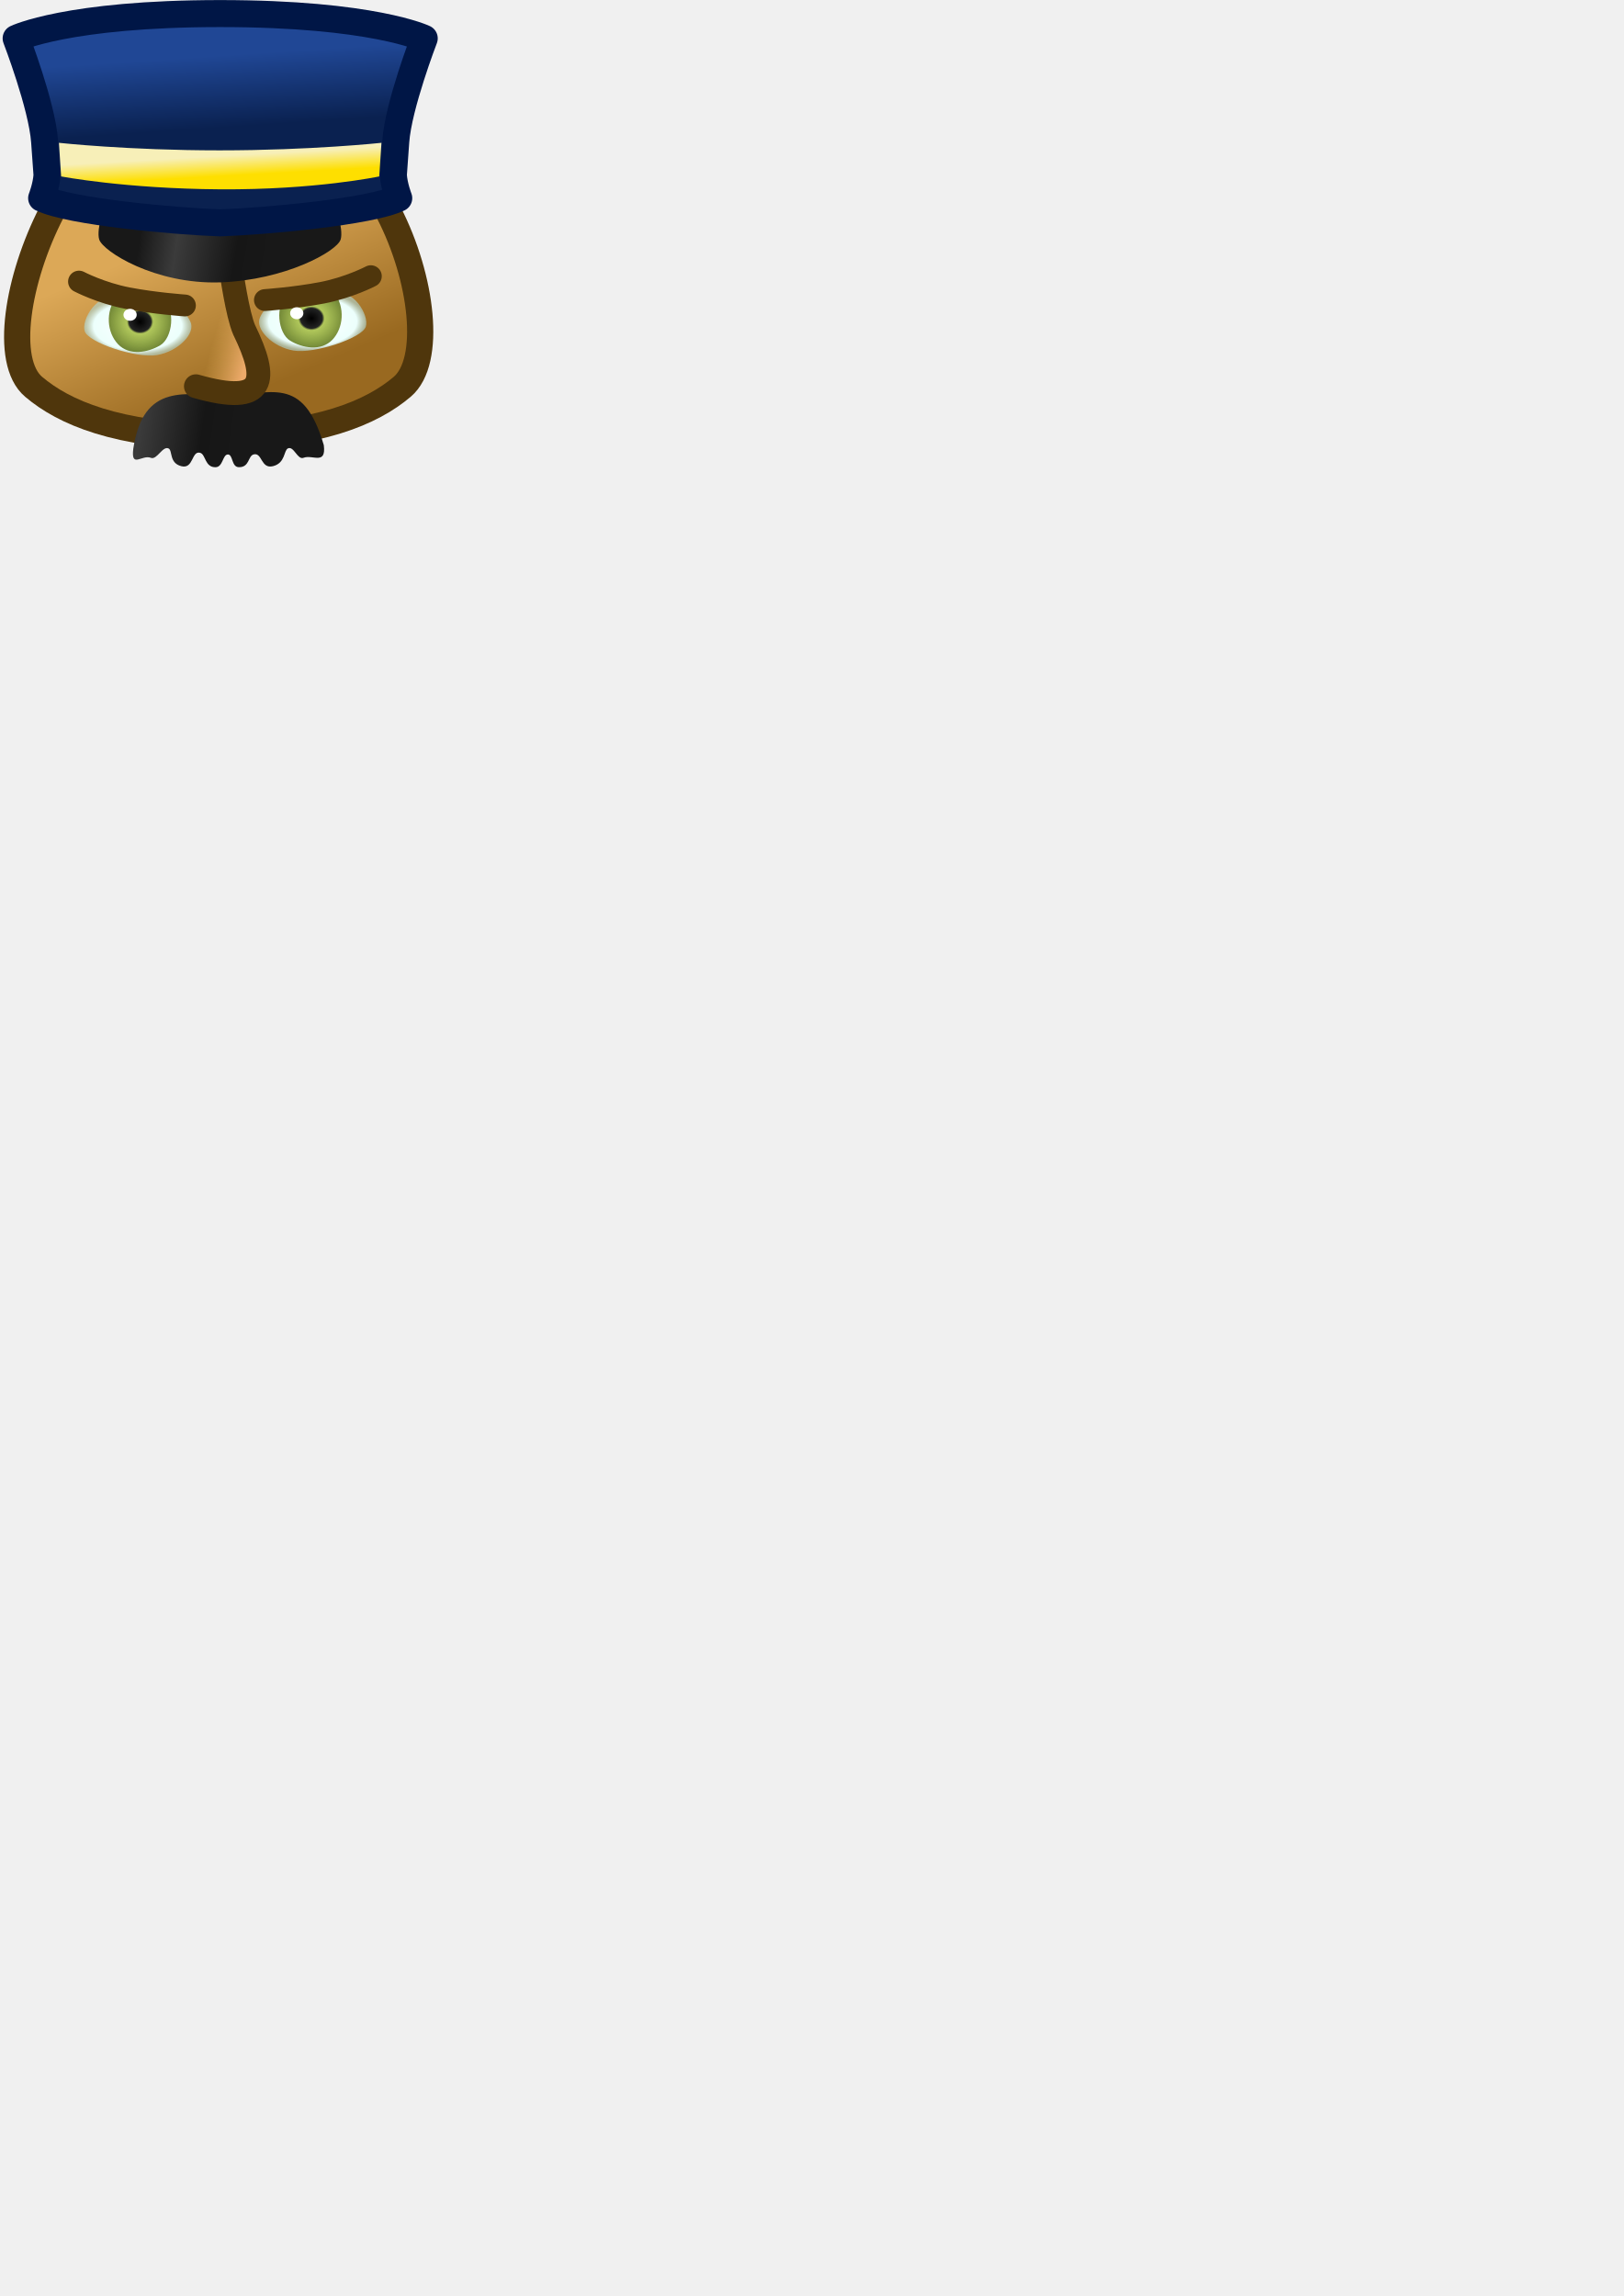
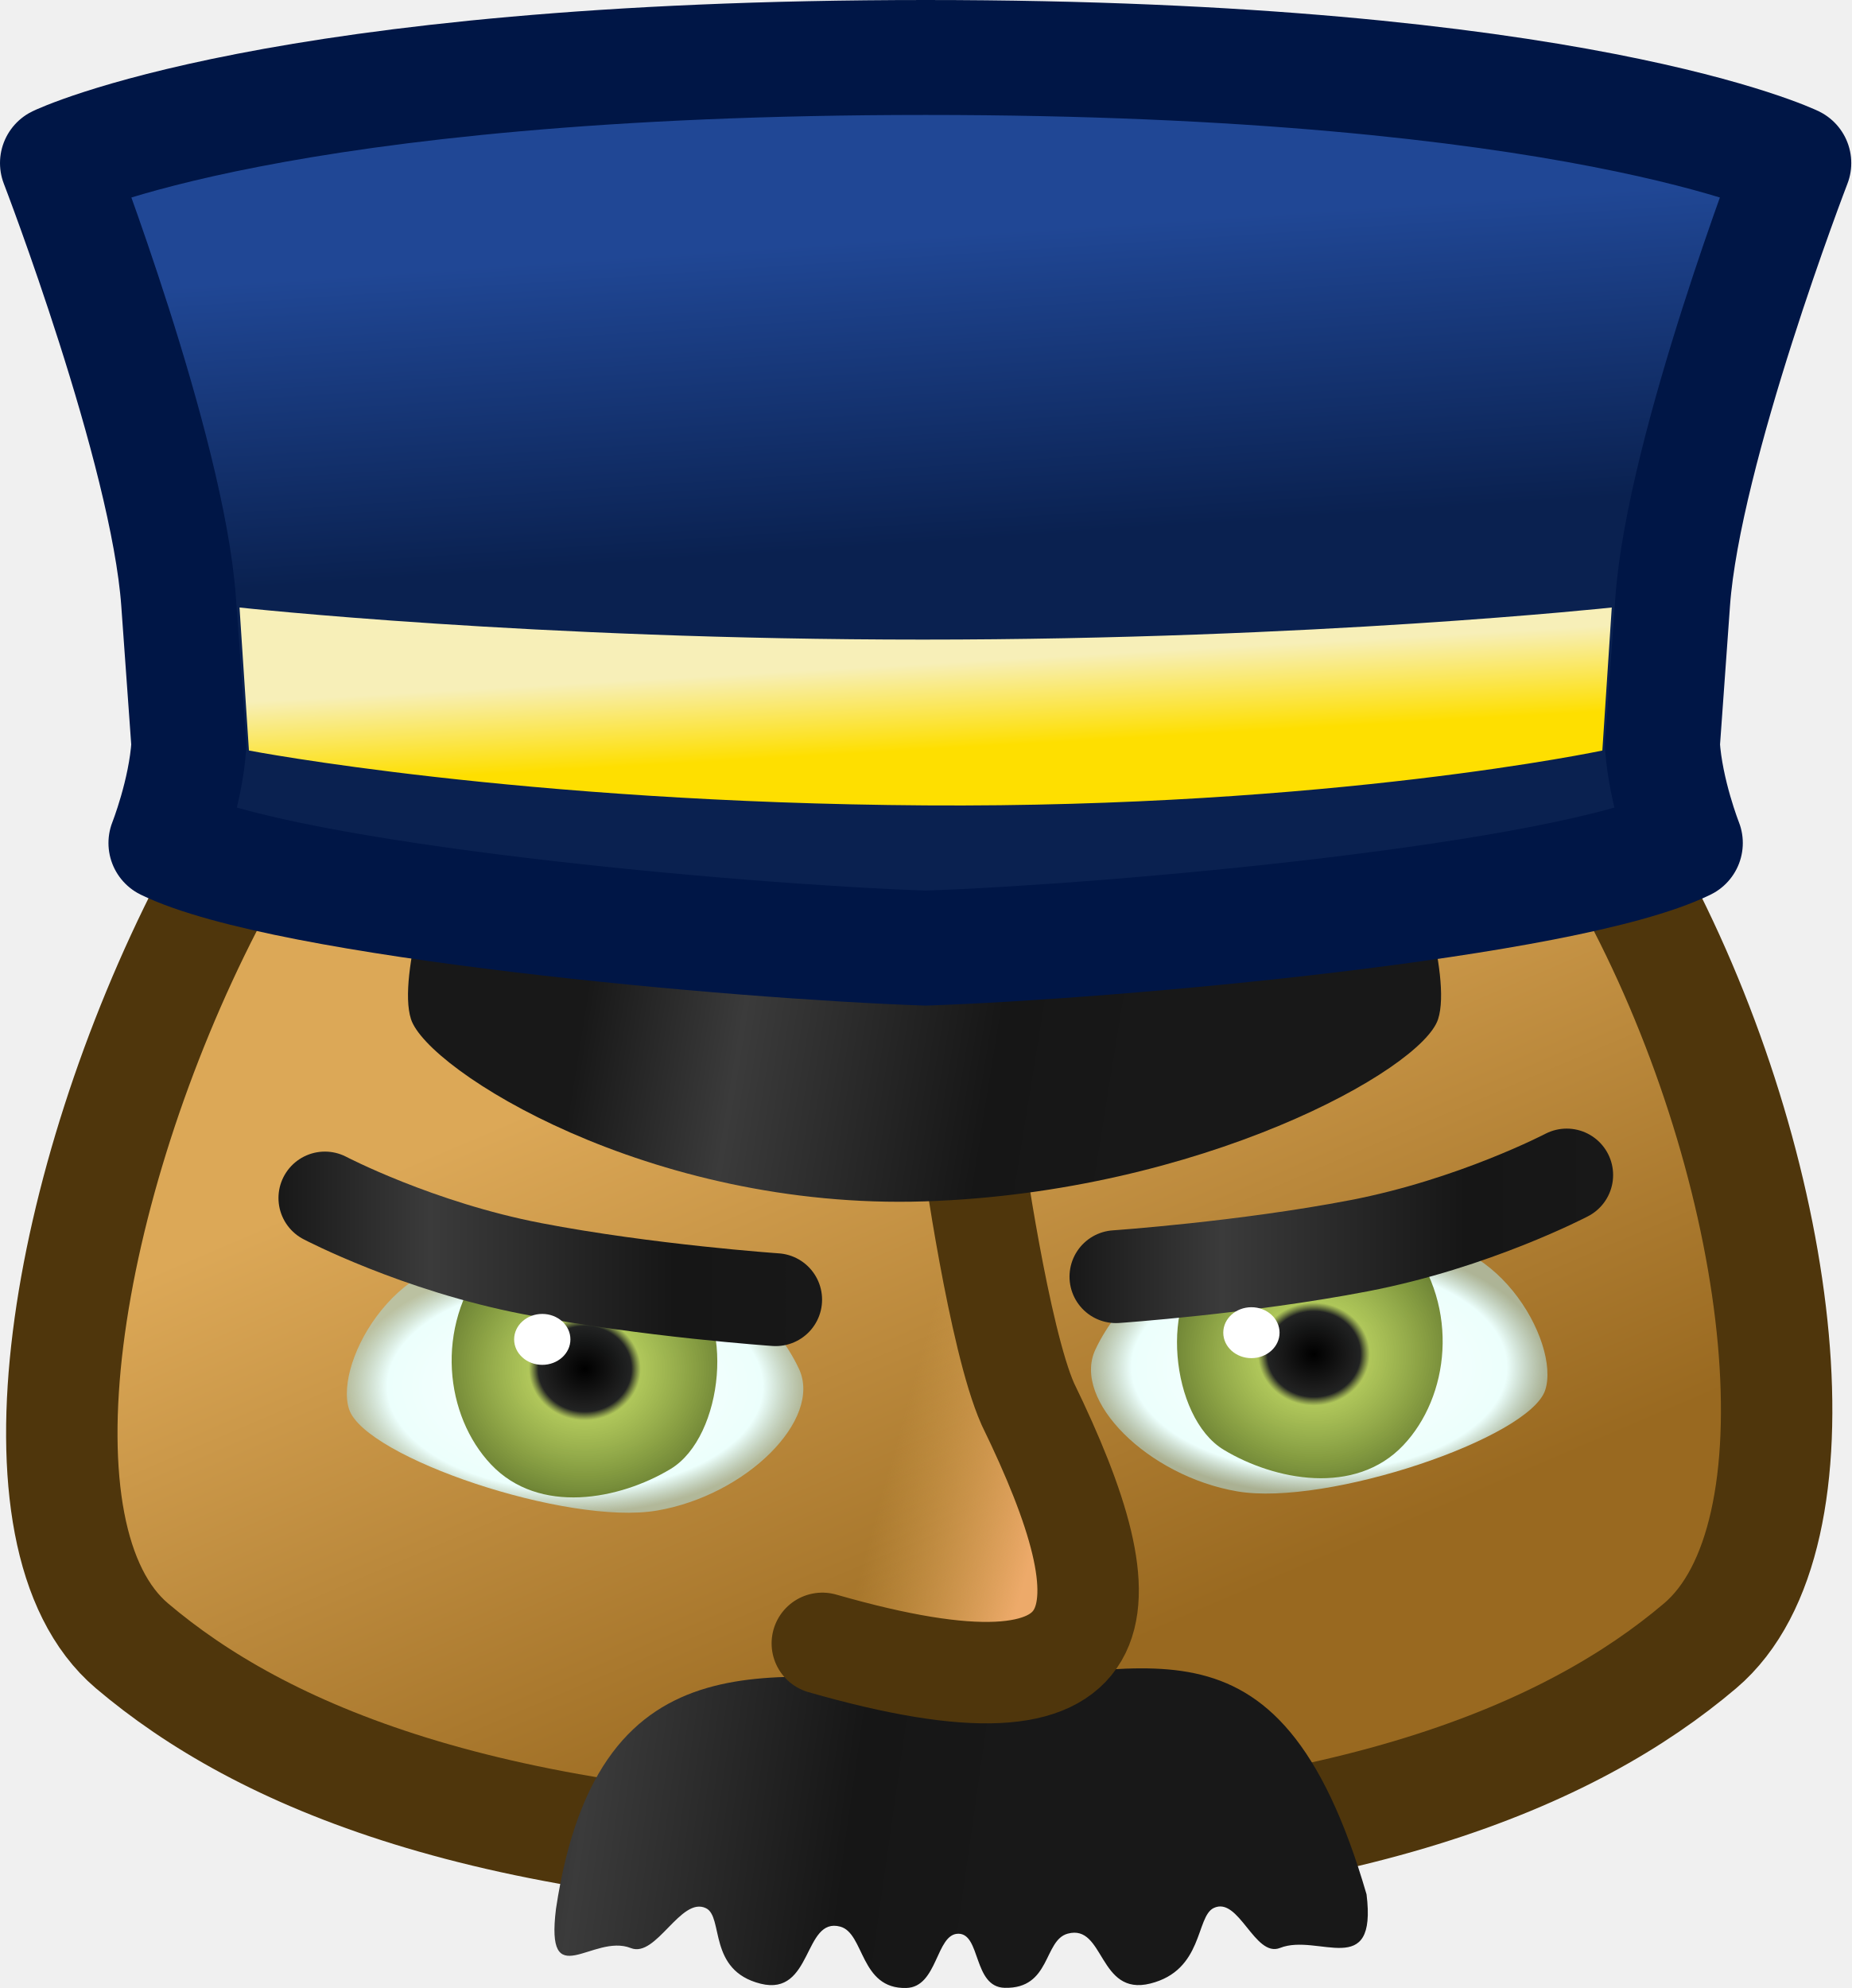
- <svg xmlns="http://www.w3.org/2000/svg" xmlns:xlink="http://www.w3.org/1999/xlink" width="744.094" height="1052.362" id="svg2" version="1.1">
+ <svg xmlns="http://www.w3.org/2000/svg" xmlns:xlink="http://www.w3.org/1999/xlink" width="199.396" height="214.12" id="svg2" version="1.1">
  <defs id="defs4">
    <linearGradient id="linearGradient4186">
      <stop style="stop-color:#11132c;stop-opacity:1;" offset="0" id="stop4188" />
      <stop style="stop-color:#363957;stop-opacity:1;" offset="1" id="stop4190" />
    </linearGradient>
    <linearGradient id="linearGradient4018">
      <stop style="stop-color:#ffffff;stop-opacity:1;" offset="0" id="stop4020" />
      <stop id="stop4026" offset="0.822" style="stop-color:#ecfffc;stop-opacity:1;" />
      <stop style="stop-color:#afd5d0;stop-opacity:0.638;" offset="1" id="stop4022" />
    </linearGradient>
    <linearGradient id="linearGradient3991">
      <stop style="stop-color:#edaa6a;stop-opacity:1" offset="0" id="stop3993" />
      <stop style="stop-color:#dca857;stop-opacity:0" offset="1" id="stop3995" />
    </linearGradient>
    <linearGradient id="linearGradient3983">
      <stop style="stop-color:#dca857;stop-opacity:1;" offset="0" id="stop3985" />
      <stop style="stop-color:#996920;stop-opacity:1;" offset="1" id="stop3987" />
    </linearGradient>
    <linearGradient id="linearGradient3936">
      <stop id="stop3938" offset="0" style="stop-color:#fedf00;stop-opacity:1;" />
      <stop style="stop-color:#f7efb8;stop-opacity:1" offset="1" id="stop3940" />
    </linearGradient>
    <linearGradient id="linearGradient3926">
      <stop id="stop3928" offset="0" style="stop-color:#181818;stop-opacity:1;" />
      <stop style="stop-color:#3b3b3b;stop-opacity:1" offset="0.279" id="stop3930" />
      <stop id="stop3932" offset="0.729" style="stop-color:#161616;stop-opacity:1;" />
      <stop id="stop3934" offset="1" style="stop-color:#181818;stop-opacity:1;" />
    </linearGradient>
    <linearGradient id="linearGradient3793">
      <stop style="stop-color:#181818;stop-opacity:1;" offset="0" id="stop3795" />
      <stop id="stop3801" offset="0.205" style="stop-color:#222222;stop-opacity:1;" />
      <stop style="stop-color:#161616;stop-opacity:1;" offset="0.603" id="stop3803" />
      <stop style="stop-color:#181818;stop-opacity:1;" offset="1" id="stop3797" />
    </linearGradient>
    <linearGradient id="linearGradient3783">
      <stop style="stop-color:#0a2150;stop-opacity:1;" offset="0" id="stop3785" />
      <stop style="stop-color:#204795;stop-opacity:1" offset="1" id="stop3787" />
    </linearGradient>
    <linearGradient id="linearGradient3773">
      <stop style="stop-color:#fedf00;stop-opacity:1;" offset="0" id="stop3775" />
      <stop id="stop3781" offset="1" style="stop-color:#eedf6f;stop-opacity:1;" />
    </linearGradient>
    <linearGradient xlink:href="#linearGradient3773" id="linearGradient3779" x1="319.466" y1="251.068" x2="319.115" y2="239.847" gradientUnits="userSpaceOnUse" gradientTransform="matrix(0.9753908,0,0,1,7.888108,0)" />
    <linearGradient xlink:href="#linearGradient3783" id="linearGradient3789" x1="284.047" y1="226.901" x2="280.951" y2="186.814" gradientUnits="userSpaceOnUse" gradientTransform="matrix(0.945907,0,0,0.8214178,-202.0778,-125.5054)" />
    <linearGradient xlink:href="#linearGradient3793" id="linearGradient3799" x1="242.859" y1="288.065" x2="320.518" y2="288.065" gradientUnits="userSpaceOnUse" />
    <linearGradient xlink:href="#linearGradient3773-8" id="linearGradient3779-9" x1="319.466" y1="251.068" x2="319.115" y2="239.847" gradientUnits="userSpaceOnUse" gradientTransform="matrix(-0.9753908,0,0,1,632.7309,-7.23e-6)" />
    <linearGradient id="linearGradient3773-8">
      <stop style="stop-color:#fedf00;stop-opacity:1;" offset="0" id="stop3775-6" />
      <stop id="stop3781-6" offset="1" style="stop-color:#eedf6f;stop-opacity:1;" />
    </linearGradient>
    <linearGradient gradientTransform="matrix(-1,0,0,1,640.619,-7.23e-6)" xlink:href="#linearGradient3783-4" id="linearGradient3789-5" x1="284.047" y1="210.039" x2="281.943" y2="173.92" gradientUnits="userSpaceOnUse" />
    <linearGradient id="linearGradient3783-4">
      <stop style="stop-color:#0a2150;stop-opacity:1;" offset="0" id="stop3785-2" />
      <stop style="stop-color:#214897;stop-opacity:1;" offset="1" id="stop3787-9" />
    </linearGradient>
    <linearGradient xlink:href="#linearGradient3793-9" id="linearGradient3799-2" x1="242.859" y1="288.065" x2="320.518" y2="288.065" gradientUnits="userSpaceOnUse" />
    <linearGradient id="linearGradient3793-9">
      <stop style="stop-color:#181818;stop-opacity:1;" offset="0" id="stop3795-4" />
      <stop id="stop3801-7" offset="0.205" style="stop-color:#222222;stop-opacity:1;" />
      <stop style="stop-color:#161616;stop-opacity:1;" offset="0.603" id="stop3803-6" />
      <stop style="stop-color:#181818;stop-opacity:1;" offset="1" id="stop3797-0" />
    </linearGradient>
    <linearGradient gradientTransform="matrix(-1,0,0,1,640.619,-7.23e-6)" y2="288.065" x2="320.518" y1="288.065" x1="242.859" gradientUnits="userSpaceOnUse" id="linearGradient3832" xlink:href="#linearGradient3793-9" />
    <linearGradient xlink:href="#linearGradient3793" id="linearGradient3880" gradientUnits="userSpaceOnUse" x1="242.859" y1="288.065" x2="320.518" y2="288.065" gradientTransform="matrix(1.153862,0,0,1.008621,-49.28979,-3.521749)" />
    <linearGradient xlink:href="#linearGradient3793-5" id="linearGradient3880-5" gradientUnits="userSpaceOnUse" x1="242.859" y1="288.065" x2="320.518" y2="288.065" gradientTransform="matrix(1.153862,0,0,1.008621,-49.28979,-2.645049)" />
    <linearGradient id="linearGradient3793-5">
      <stop style="stop-color:#181818;stop-opacity:1;" offset="0" id="stop3795-2" />
      <stop id="stop3801-76" offset="0.205" style="stop-color:#222222;stop-opacity:1;" />
      <stop style="stop-color:#161616;stop-opacity:1;" offset="0.603" id="stop3803-0" />
      <stop style="stop-color:#181818;stop-opacity:1;" offset="1" id="stop3797-3" />
    </linearGradient>
    <linearGradient y2="296.409" x2="287.391" y1="279.373" x1="370.2" gradientTransform="matrix(-0.7042027,0,0,0.828499,545.6848,51.74423)" gradientUnits="userSpaceOnUse" id="linearGradient3899" xlink:href="#linearGradient3926" />
    <linearGradient xlink:href="#linearGradient3936" id="linearGradient3924" gradientUnits="userSpaceOnUse" gradientTransform="matrix(-0.8666842,0,0,0.8214178,378.5075,-125.5054)" x1="319.466" y1="251.068" x2="320.132" y2="239.847" />
    <linearGradient xlink:href="#linearGradient3983" id="linearGradient3989" x1="284.168" y1="324.832" x2="320.867" y2="401.702" gradientUnits="userSpaceOnUse" gradientTransform="matrix(1.009143,0,0,0.9043834,-222.8038,-176.7)" />
    <linearGradient xlink:href="#linearGradient3991" id="linearGradient3997" x1="332.09" y1="347.153" x2="315.608" y2="342.244" gradientUnits="userSpaceOnUse" gradientTransform="matrix(1,0,0,1.079528,-219.4043,-208.5476)" />
    <radialGradient xlink:href="#linearGradient4018" id="radialGradient4024" cx="280.154" cy="329.961" fx="280.154" fy="329.961" r="30.425" gradientTransform="matrix(0.8079864,0,0,0.4470355,-163.2125,1.854335)" gradientUnits="userSpaceOnUse" />
    <radialGradient xlink:href="#linearGradient4018-2" id="radialGradient4024-3" cx="280.154" cy="329.961" fx="280.154" fy="329.961" r="30.425" gradientTransform="matrix(0.8079864,0,0,0.4470355,59.5237,186.2807)" gradientUnits="userSpaceOnUse" />
    <linearGradient id="linearGradient4018-2">
      <stop style="stop-color:#000000;stop-opacity:1;" offset="0" id="stop4020-3" />
      <stop id="stop4065" offset="0.21" style="stop-color:#000000;stop-opacity:0.863;" />
      <stop id="stop4026-1" offset="0.253" style="stop-color:#95b21e;stop-opacity:0.731;" />
      <stop style="stop-color:#283812;stop-opacity:1;" offset="1" id="stop4022-0" />
    </linearGradient>
    <radialGradient r="30.425" fy="315.441" fx="284.319" cy="315.441" cx="284.319" gradientTransform="matrix(0.7829231,0,0,0.7205739,-158.402,-79.83795)" gradientUnits="userSpaceOnUse" id="radialGradient4044" xlink:href="#linearGradient4018-2" />
    <radialGradient xlink:href="#linearGradient4018-22" id="radialGradient4024-2" cx="280.154" cy="329.961" fx="280.154" fy="329.961" r="30.425" gradientTransform="matrix(0.8079864,0,0,0.4470355,59.5237,186.2807)" gradientUnits="userSpaceOnUse" />
    <linearGradient id="linearGradient4018-22">
      <stop style="stop-color:#ffffff;stop-opacity:1;" offset="0" id="stop4020-2" />
      <stop id="stop4026-2" offset="0.822" style="stop-color:#ecfffc;stop-opacity:1;" />
      <stop style="stop-color:#afd5d0;stop-opacity:0.638;" offset="1" id="stop4022-4" />
    </linearGradient>
    <radialGradient r="30.425" fy="316.102" fx="283.711" cy="316.102" cx="283.711" gradientTransform="matrix(-0.7829231,0,0,0.7205739,364.8478,-81.9044)" gradientUnits="userSpaceOnUse" id="radialGradient4044-6" xlink:href="#linearGradient4018-2" />
    <linearGradient id="linearGradient4018-2-9">
      <stop style="stop-color:#000000;stop-opacity:1;" offset="0" id="stop4020-3-6" />
      <stop id="stop4065-1" offset="0.256" style="stop-color:#000000;stop-opacity:0.863;" />
      <stop id="stop4026-1-7" offset="0.287" style="stop-color:#95b21e;stop-opacity:0.731;" />
      <stop style="stop-color:#283812;stop-opacity:1;" offset="1" id="stop4022-0-8" />
    </linearGradient>
    <radialGradient r="30.425" fy="329.961" fx="280.154" cy="329.961" cx="280.154" gradientTransform="matrix(-0.8079864,0,0,0.4470355,369.6582,-0.2121148)" gradientUnits="userSpaceOnUse" id="radialGradient4090" xlink:href="#linearGradient4018-22" />
    <linearGradient id="linearGradient3991-0">
      <stop style="stop-color:#edaa6a;stop-opacity:1" offset="0" id="stop3993-1" />
      <stop style="stop-color:#dca857;stop-opacity:0" offset="1" id="stop3995-2" />
    </linearGradient>
    <linearGradient y2="342.244" x2="315.608" y1="347.153" x1="332.09" gradientTransform="matrix(1,0,0,0.9042206,-306.1819,-275.4883)" gradientUnits="userSpaceOnUse" id="linearGradient4148" xlink:href="#linearGradient3991-0" />
    <linearGradient xlink:href="#linearGradient4186" id="linearGradient4192" x1="308.86" y1="375.022" x2="307.111" y2="391.888" gradientUnits="userSpaceOnUse" />
    <linearGradient xlink:href="#linearGradient4186-2" id="linearGradient4192-0" x1="308.86" y1="375.022" x2="307.111" y2="391.888" gradientUnits="userSpaceOnUse" />
    <linearGradient id="linearGradient4186-2">
      <stop style="stop-color:#11132c;stop-opacity:1;" offset="0" id="stop4188-5" />
      <stop style="stop-color:#363957;stop-opacity:1;" offset="1" id="stop4190-9" />
    </linearGradient>
    <linearGradient gradientTransform="matrix(-0.7646003,0,0,1.152729,571.3133,-59.61794)" y2="391.888" x2="307.111" y1="368.863" x1="310.021" gradientUnits="userSpaceOnUse" id="linearGradient4209-8" xlink:href="#linearGradient4186-2-1" />
    <linearGradient id="linearGradient4186-2-1">
      <stop style="stop-color:#11132c;stop-opacity:1;" offset="0" id="stop4188-5-3" />
      <stop style="stop-color:#363957;stop-opacity:1;" offset="1" id="stop4190-9-0" />
    </linearGradient>
    <linearGradient y2="391.888" x2="307.111" y1="368.863" x1="310.021" gradientTransform="matrix(-1.786561,0,0,2.523138,896.7578,-680.0415)" gradientUnits="userSpaceOnUse" id="linearGradient4243" xlink:href="#linearGradient4186-2-1" />
    <linearGradient y2="296.409" x2="287.391" y1="279.373" x1="370.2" gradientTransform="matrix(-0.7452888,0,0,1.081327,339.2068,-227.6784)" gradientUnits="userSpaceOnUse" id="linearGradient3899-1" xlink:href="#linearGradient3926-8" />
    <linearGradient id="linearGradient3926-8">
      <stop id="stop3928-8" offset="0" style="stop-color:#181818;stop-opacity:1;" />
      <stop style="stop-color:#3b3b3b;stop-opacity:1" offset="0.279" id="stop3930-5" />
      <stop id="stop3932-8" offset="0.729" style="stop-color:#161616;stop-opacity:1;" />
      <stop id="stop3934-4" offset="1" style="stop-color:#181818;stop-opacity:1;" />
    </linearGradient>
    <linearGradient y2="296.409" x2="287.391" y1="279.373" x1="370.2" gradientTransform="matrix(-0.7042027,0,0,0.828499,279.9234,-220.5028)" gradientUnits="userSpaceOnUse" id="linearGradient4337" xlink:href="#linearGradient3926-8" />
    <linearGradient xlink:href="#linearGradient3926" id="linearGradient4359" gradientUnits="userSpaceOnUse" gradientTransform="matrix(-0.7198239,0,0,0.9174395,331.2826,-152.0695)" x1="370.2" y1="279.373" x2="287.391" y2="296.409" />
+     <linearGradient xlink:href="#linearGradient3926" id="linearGradient4406" x1="116.402" y1="132.06" x2="174.953" y2="132.06" gradientUnits="userSpaceOnUse" />
+     <linearGradient xlink:href="#linearGradient3926" id="linearGradient4408" x1="31.201" y1="134.536" x2="89.751" y2="134.536" gradientUnits="userSpaceOnUse" />
  </defs>
-   <g id="layer1">
+   <g id="layer1" transform="translate(-1.207195,-0.02833239)">
    <path style="fill:url(#linearGradient3989);fill-opacity:1;stroke:#4f360c;stroke-width:12;stroke-linecap:butt;stroke-linejoin:round;stroke-miterlimit:4;stroke-opacity:1;stroke-dasharray:none" d="m 184.323,177.292 c 13.817,-11.723 9.239,-49.875 -6.133,-79.783 -11.889,-23.132 2.129,-73.583 -78.32,-75.072 -80.449,1.489 -64.431,51.94 -76.32,75.072 C 8.179,127.417 1.6,165.569 15.417,177.292 c 13.817,11.723 38.035,22.293 84.453,23.037 46.418,-0.744 70.636,-11.314 84.453,-23.037 z" id="path3942-7" />
    <path style="fill:url(#radialGradient4024);fill-opacity:1;stroke:none" d="m 79.328,138.186 c 0,0 -14.45,0 -24.651,-2.181 -10.2,-2.181 -17.567,10.634 -15.867,15.815 1.7,5.181 23.517,12.543 33.151,10.907 9.634,-1.636 17.851,-9.816 15.3,-15.27 -2.55,-5.454 -7.934,-9.271 -7.934,-9.271 z" id="path4016" />
    <path style="fill:url(#radialGradient4044);fill-opacity:1;stroke:none" d="m 74.981,137.98 c -7.099,-0.26 -14.446,-1.112 -21.411,-2.171 -5.627,7.215 -4.386,16.76 0.522,21.947 5.186,5.481 13.859,3.791 19.336,0.493 5.805,-3.495 6.952,-16.618 1.552,-20.27 z" id="path4016-4" />
    <path style="fill:url(#radialGradient4090);fill-opacity:1;stroke:none" d="m 127.118,136.12 c 0,0 14.45,0 24.651,-2.181 10.2,-2.181 17.567,10.634 15.867,15.815 -1.7,5.181 -23.517,12.543 -33.151,10.907 -9.634,-1.636 -17.851,-9.816 -15.3,-15.27 2.55,-5.454 7.934,-9.271 7.934,-9.271 z" id="path4016-3" />
    <path style="fill:url(#radialGradient4044-6);fill-opacity:1;stroke:none" d="m 131.465,135.914 c 7.099,-0.26 14.446,-1.112 21.411,-2.171 5.627,7.215 4.386,16.76 -0.522,21.947 -5.186,5.481 -13.859,3.791 -19.336,0.493 -5.805,-3.495 -6.952,-16.618 -1.552,-20.27 z" id="path4016-4-7" />
-     <path style="color:#000000;fill:none;stroke:#4f360c;stroke-width:10;stroke-linecap:round;stroke-linejoin:round;stroke-miterlimit:4;stroke-opacity:1;stroke-dasharray:none;stroke-dashoffset:0;marker:none;visibility:visible;display:inline;overflow:visible;enable-background:accumulate" d="m 84.751,140.01 c 0,0 -13.804,-0.952 -26.179,-3.332 -12.376,-2.38 -22.371,-7.616 -22.371,-7.616" id="path4131" />
-     <path style="color:#000000;fill:none;stroke:#4f360c;stroke-width:10;stroke-linecap:round;stroke-linejoin:round;stroke-miterlimit:4;stroke-opacity:1;stroke-dasharray:none;stroke-dashoffset:0;marker:none;visibility:visible;display:inline;overflow:visible;enable-background:accumulate" d="m 121.402,137.534 c 0,0 13.804,-0.952 26.179,-3.332 12.376,-2.38 22.371,-7.616 22.371,-7.616" id="path4131-2" />
+     <path style="color:#000000;fill:none;stroke:url(#linearGradient4408);stroke-width:10;stroke-linecap:round;stroke-linejoin:round;stroke-miterlimit:4;stroke-opacity:1;stroke-dasharray:none;stroke-dashoffset:0;marker:none;visibility:visible;display:inline;overflow:visible;enable-background:accumulate" d="m 84.751,140.01 c 0,0 -13.804,-0.952 -26.179,-3.332 -12.376,-2.38 -22.371,-7.616 -22.371,-7.616" id="path4131" />
+     <path style="color:#000000;fill:none;stroke:url(#linearGradient4406);stroke-width:10;stroke-linecap:round;stroke-linejoin:round;stroke-miterlimit:4;stroke-opacity:1;stroke-dasharray:none;stroke-dashoffset:0;marker:none;visibility:visible;display:inline;overflow:visible;enable-background:accumulate" d="m 121.402,137.534 c 0,0 13.804,-0.952 26.179,-3.332 12.376,-2.38 22.371,-7.616 22.371,-7.616" id="path4131-2" />
    <path style="color:#000000;fill:url(#linearGradient3899-1);fill-opacity:1;fill-rule:nonzero;stroke:none;stroke-width:0;marker:none;visibility:visible;display:inline;overflow:visible;enable-background:accumulate" d="m 109.42,214.129 c 4.992,0.123 4.17,-5.124 6.789,-5.835 3.987,-1.082 3.277,6.773 8.89,5.375 5.731,-1.428 4.897,-7.202 6.83,-8.134 2.714,-1.308 4.407,5.384 7.149,4.297 4.1,-1.626 10.472,3.538 9.316,-5.772 -9.603,-32.943 -24.603,-22.877 -45.216,-22.933 -17.407,0.064 -37.459,-6.334 -42.087,24.494 -1.156,9.31 3.964,2.602 8.064,4.228 2.742,1.088 5.374,-5.604 8.089,-4.297 1.933,0.931 0.16,6.706 5.891,8.134 5.613,1.398 4.589,-7.229 8.576,-6.147 2.619,0.711 2.11,6.73 7.102,6.607 3.416,-0.084 3.184,-5.841 5.616,-5.843 2.43,-0.001 1.574,5.742 4.99,5.826 z" id="path4184-8" />
-     <path style="color:#000000;fill:#ffffff;fill-opacity:1;fill-rule:nonzero;stroke:none;stroke-width:0;marker:none;visibility:visible;display:inline;overflow:visible;enable-background:accumulate" id="path4262" d="m 292.154,325.297 a 3.897,3.897 0 1 1 -7.795,0 3.897,3.897 0 1 1 7.795,0 z" transform="matrix(0.7777778,0,0,0.7037037,-164.5853,-84.62425)" />
-     <path style="color:#000000;fill:#ffffff;fill-opacity:1;fill-rule:nonzero;stroke:none;stroke-width:0;marker:none;visibility:visible;display:inline;overflow:visible;enable-background:accumulate" id="path4262-2" d="m 292.154,325.297 a 3.897,3.897 0 1 1 -7.795,0 3.897,3.897 0 1 1 7.795,0 z" transform="matrix(0.7777778,0,0,0.7037037,-88.20598,-85.34597)" />
+     <path style="color:#000000;fill:#ffffff;fill-opacity:1;fill-rule:nonzero;stroke:none;stroke-width:0;marker:none;visibility:visible;display:inline;overflow:visible;enable-background:accumulate" id="path4262" d="m 292.154,325.297 c 0,2.152 -1.745,3.897 -3.897,3.897 -2.152,0 -3.897,-1.745 -3.897,-3.897 0,-2.152 1.745,-3.897 3.897,-3.897 2.152,0 3.897,1.745 3.897,3.897 z" transform="matrix(0.7777778,0,0,0.7037037,-164.5853,-84.62425)" />
+     <path style="color:#000000;fill:#ffffff;fill-opacity:1;fill-rule:nonzero;stroke:none;stroke-width:0;marker:none;visibility:visible;display:inline;overflow:visible;enable-background:accumulate" id="path4262-2" d="m 292.154,325.297 c 0,2.152 -1.745,3.897 -3.897,3.897 -2.152,0 -3.897,-1.745 -3.897,-3.897 0,-2.152 1.745,-3.897 3.897,-3.897 2.152,0 3.897,1.745 3.897,3.897 z" transform="matrix(0.7777778,0,0,0.7037037,-88.20598,-85.34597)" />
    <path style="color:#000000;fill:url(#linearGradient3997);fill-opacity:1;fill-rule:nonzero;stroke:#4f360c;stroke-width:10.926;stroke-linecap:round;stroke-linejoin:round;stroke-miterlimit:4;stroke-opacity:1;stroke-dasharray:none;stroke-dashoffset:0;marker:none;visibility:visible;display:inline;overflow:visible;enable-background:accumulate" d="m 89.778,177.028 c 32.859,9.431 33.117,-3.194 22.132,-25.783 -3.111,-7.006 -5.951,-27.312 -5.951,-27.312" id="path3964" />
    <path style="fill:url(#linearGradient4359);fill-opacity:1;stroke:none" d="m 156.1,109.799 c 1.541,-4.769 -2.928,-17.695 -2.928,-17.695 0,0 -30.545,12.226 -52.385,12.226 -21.841,0 -52.385,-12.226 -52.385,-12.226 0,0 -4.469,12.926 -2.928,17.695 1.767,5.469 25.618,20.582 55.313,19.625 29.695,-0.957 53.547,-14.156 55.313,-19.625 z" id="path3791-3" />
    <path style="fill:url(#linearGradient3789);fill-opacity:1;stroke:#001646;stroke-width:12.381;stroke-linecap:butt;stroke-linejoin:round;stroke-miterlimit:4;stroke-opacity:1;stroke-dasharray:none" d="m 19.08,90.825 c 0,0 2.138,-5.397 2.47,-10.582 L 20.444,64.839 C 19.262,48.385 7.398,17.591 7.398,17.591 c 0,0 23.549,-11.372 93.507,-11.372 69.958,0 93.507,11.372 93.507,11.372 0,0 -11.864,30.795 -13.046,47.248 l -1.106,15.404 c 0.332,5.185 2.47,10.582 2.47,10.582 C 169.844,97.106 121.123,101.46 100.905,102.143 80.687,101.46 31.966,97.106 19.08,90.825 z" id="path2985" />
    <path id="path2985-3-0" style="fill:url(#linearGradient3924);fill-opacity:1;stroke:none" d="m 28.019,80.864 -1.014,-15.404 c 0,0 31.498,3.457 73.589,3.457 42.09,0 74.212,-3.457 74.212,-3.457 l -1.014,15.404 c 0,0 -29.179,6.199 -72.886,5.911 -43.708,-0.288 -72.886,-5.911 -72.886,-5.911 z" />
  </g>
</svg>
